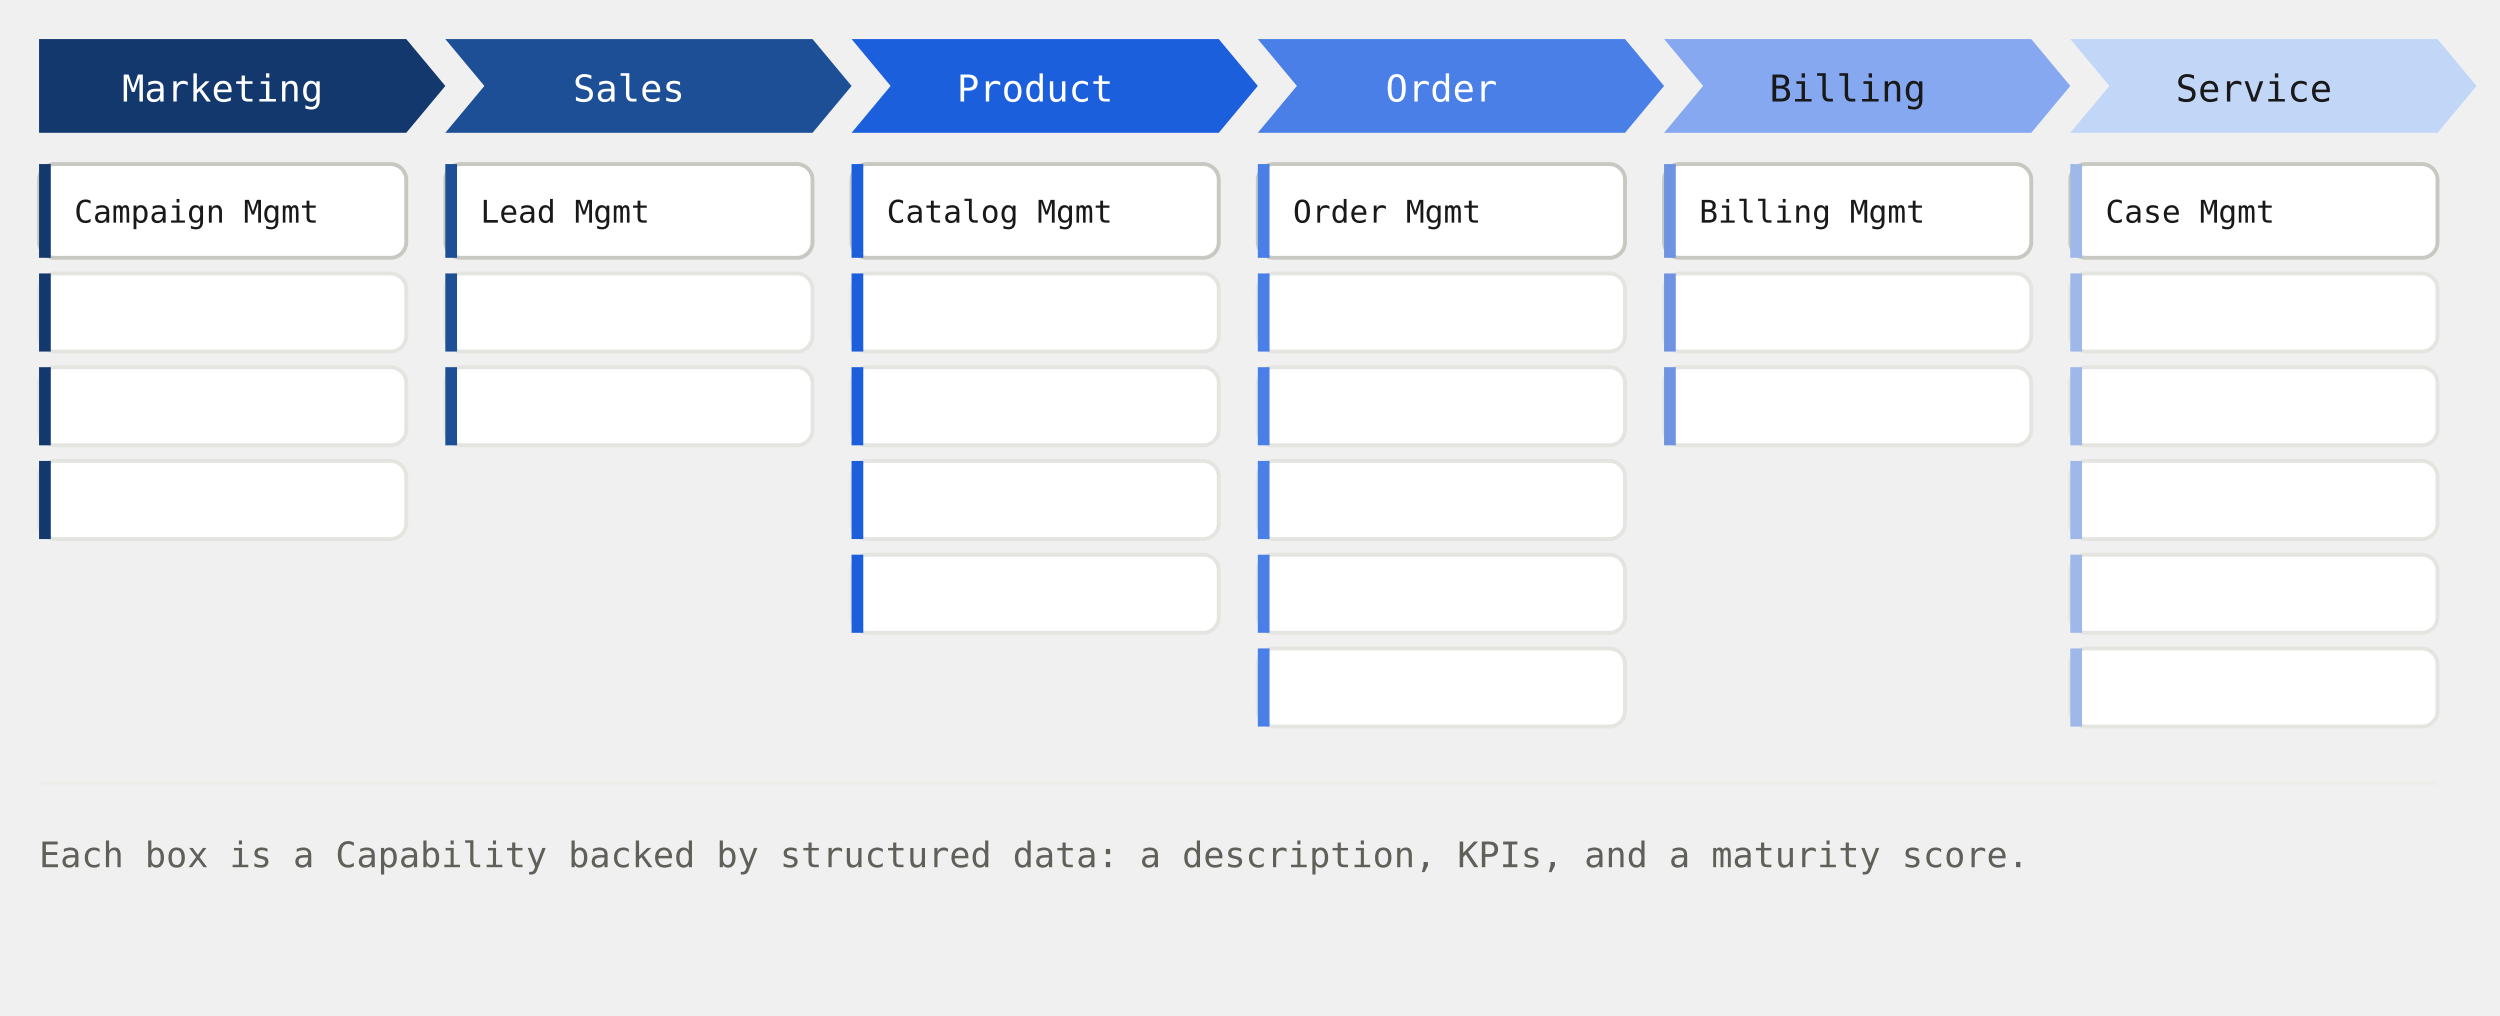
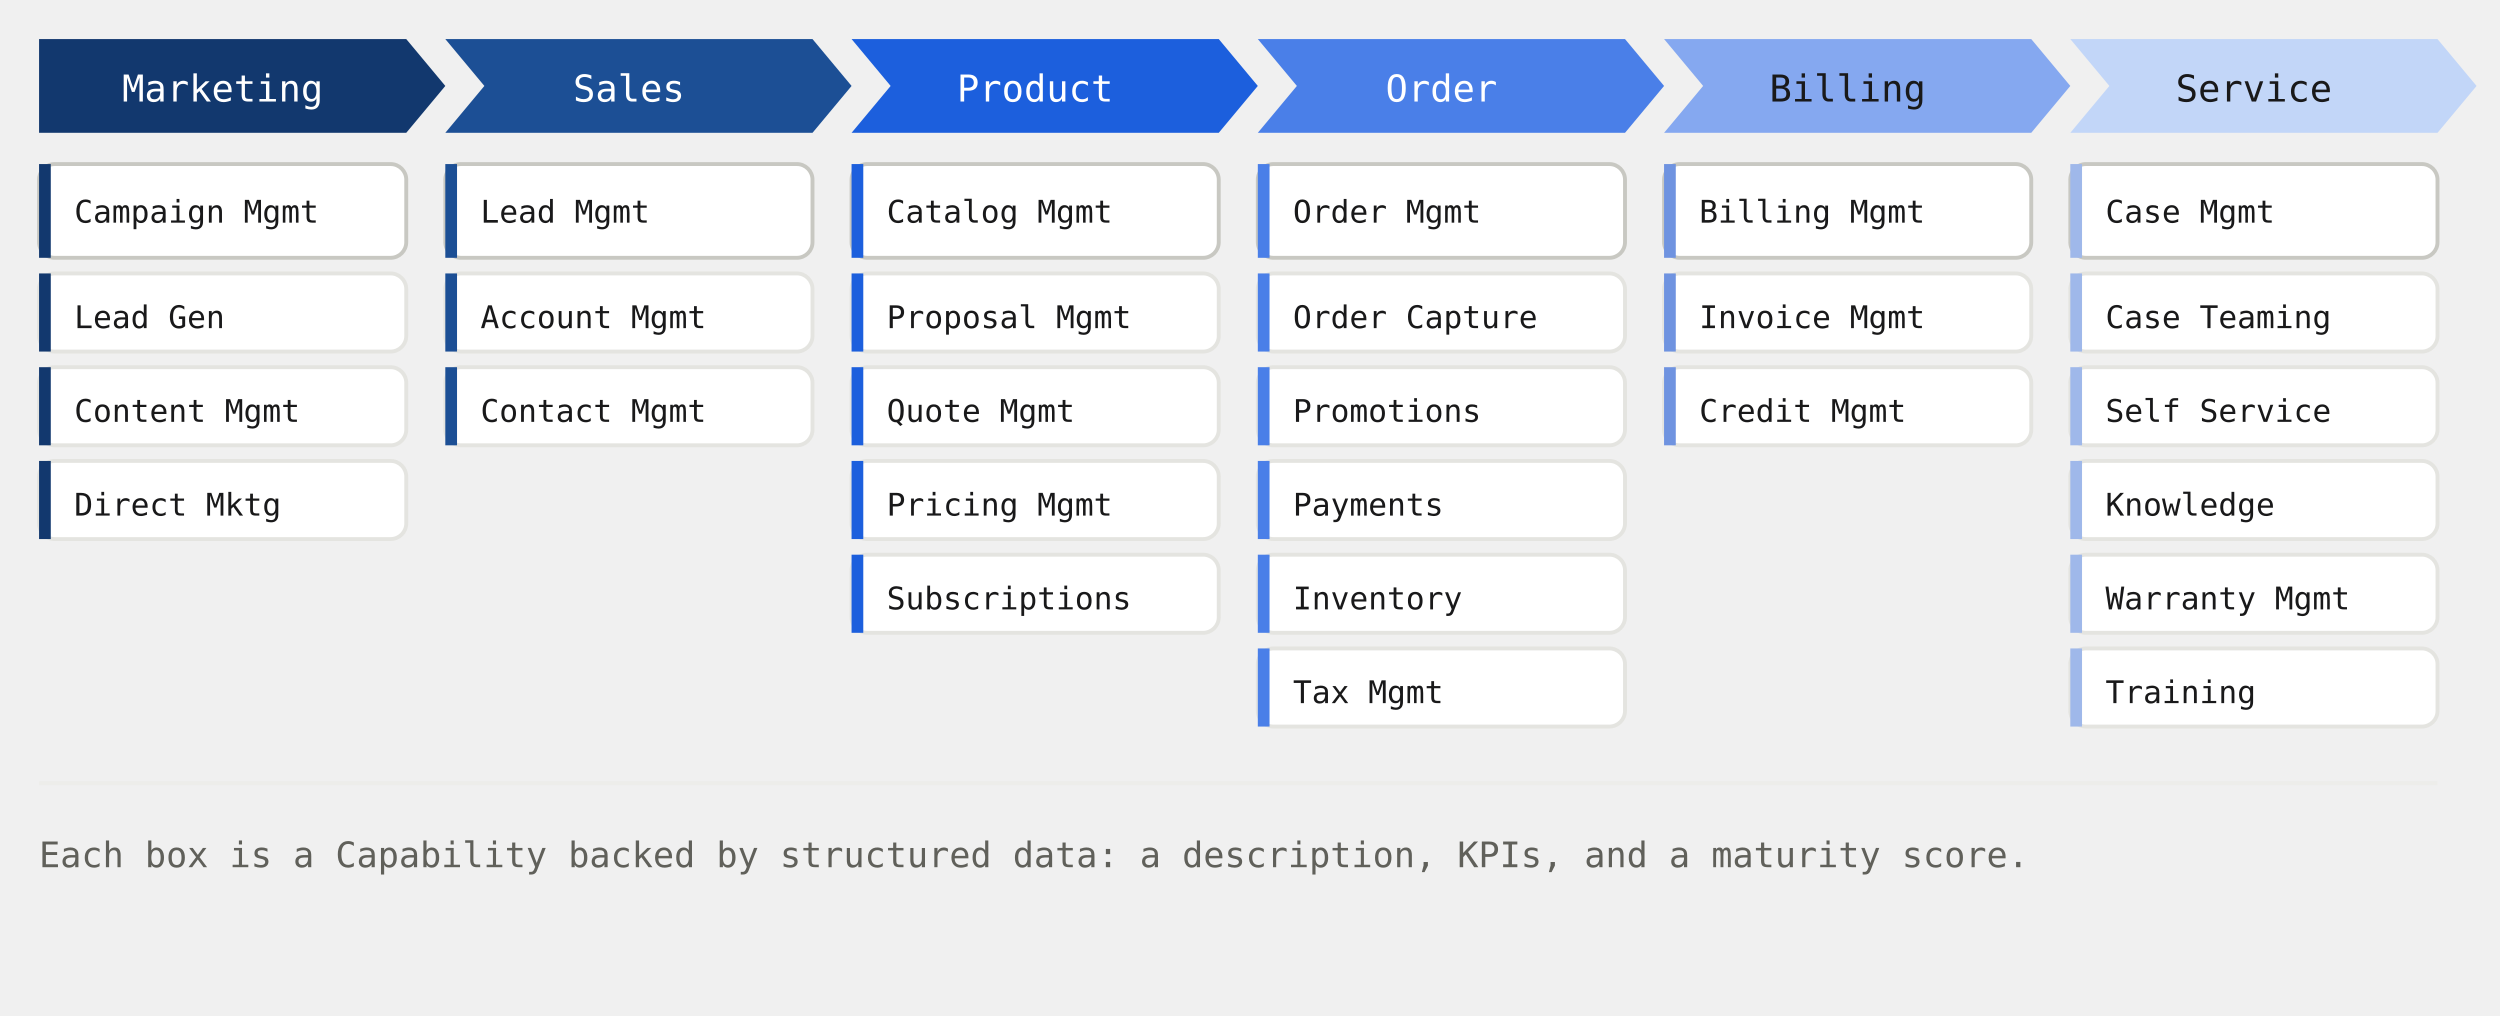
<svg xmlns="http://www.w3.org/2000/svg" viewBox="0 0 640 260">
  <polygon points="10,10 104,10 114,22 104,34 10,34" fill="#12386e" />
  <text x="57" y="26" text-anchor="middle" font-family="JetBrains Mono, monospace" font-size="9.5" fill="#fff">Marketing</text>
  <polygon points="114,10 208,10 218,22 208,34 114,34 124,22" fill="#1c4f95" />
  <text x="161" y="26" text-anchor="middle" font-family="JetBrains Mono, monospace" font-size="9.5" fill="#fff">Sales</text>
  <polygon points="218,10 312,10 322,22 312,34 218,34 228,22" fill="#1c5fdd" />
  <text x="265" y="26" text-anchor="middle" font-family="JetBrains Mono, monospace" font-size="9.5" fill="#fff">Product</text>
  <polygon points="322,10 416,10 426,22 416,34 322,34 332,22" fill="#4a7fe8" />
  <text x="369" y="26" text-anchor="middle" font-family="JetBrains Mono, monospace" font-size="9.5" fill="#fff">Order</text>
  <polygon points="426,10 520,10 530,22 520,34 426,34 436,22" fill="#85a8f0" />
  <text x="473" y="26" text-anchor="middle" font-family="JetBrains Mono, monospace" font-size="9.5" fill="#19191a">Billing</text>
  <polygon points="530,10 624,10 634,22 624,34 530,34 540,22" fill="#c2d6f8" />
  <text x="577" y="26" text-anchor="middle" font-family="JetBrains Mono, monospace" font-size="9.5" fill="#19191a">Service</text>
  <rect x="10" y="42" width="94" height="24" rx="4" fill="#fff" stroke="#c8c8c2" stroke-width="1" />
  <rect x="10" y="42" width="3" height="24" fill="#12386e" />
  <text x="19" y="57" font-family="JetBrains Mono, monospace" font-size="8" fill="#19191a">Campaign Mgmt</text>
  <rect x="10" y="70" width="94" height="20" rx="4" fill="#fff" stroke="#e4e4e0" stroke-width="1" />
  <rect x="10" y="70" width="3" height="20" fill="#12386e" />
+   <text x="19" y="84" font-family="JetBrains Mono, monospace" font-size="8" fill="#19191a">Lead Gen</text>
  <rect x="10" y="94" width="94" height="20" rx="4" fill="#fff" stroke="#e4e4e0" stroke-width="1" />
  <rect x="10" y="94" width="3" height="20" fill="#12386e" />
+   <text x="19" y="108" font-family="JetBrains Mono, monospace" font-size="8" fill="#19191a">Content Mgmt</text>
  <rect x="10" y="118" width="94" height="20" rx="4" fill="#fff" stroke="#e4e4e0" stroke-width="1" />
  <rect x="10" y="118" width="3" height="20" fill="#12386e" />
+   <text x="19" y="132" font-family="JetBrains Mono, monospace" font-size="8" fill="#19191a">Direct Mktg</text>
  <rect x="114" y="42" width="94" height="24" rx="4" fill="#fff" stroke="#c8c8c2" stroke-width="1" />
  <rect x="114" y="42" width="3" height="24" fill="#1c4f95" />
  <text x="123" y="57" font-family="JetBrains Mono, monospace" font-size="8" fill="#19191a">Lead Mgmt</text>
  <rect x="114" y="70" width="94" height="20" rx="4" fill="#fff" stroke="#e4e4e0" stroke-width="1" />
  <rect x="114" y="70" width="3" height="20" fill="#1c4f95" />
+   <text x="123" y="84" font-family="JetBrains Mono, monospace" font-size="8" fill="#19191a">Account Mgmt</text>
  <rect x="114" y="94" width="94" height="20" rx="4" fill="#fff" stroke="#e4e4e0" stroke-width="1" />
  <rect x="114" y="94" width="3" height="20" fill="#1c4f95" />
+   <text x="123" y="108" font-family="JetBrains Mono, monospace" font-size="8" fill="#19191a">Contact Mgmt</text>
  <rect x="218" y="42" width="94" height="24" rx="4" fill="#fff" stroke="#c8c8c2" stroke-width="1" />
  <rect x="218" y="42" width="3" height="24" fill="#1c5fdd" />
  <text x="227" y="57" font-family="JetBrains Mono, monospace" font-size="8" fill="#19191a">Catalog Mgmt</text>
  <rect x="218" y="70" width="94" height="20" rx="4" fill="#fff" stroke="#e4e4e0" stroke-width="1" />
  <rect x="218" y="70" width="3" height="20" fill="#1c5fdd" />
+   <text x="227" y="84" font-family="JetBrains Mono, monospace" font-size="8" fill="#19191a">Proposal Mgmt</text>
  <rect x="218" y="94" width="94" height="20" rx="4" fill="#fff" stroke="#e4e4e0" stroke-width="1" />
  <rect x="218" y="94" width="3" height="20" fill="#1c5fdd" />
+   <text x="227" y="108" font-family="JetBrains Mono, monospace" font-size="8" fill="#19191a">Quote Mgmt</text>
  <rect x="218" y="118" width="94" height="20" rx="4" fill="#fff" stroke="#e4e4e0" stroke-width="1" />
  <rect x="218" y="118" width="3" height="20" fill="#1c5fdd" />
+   <text x="227" y="132" font-family="JetBrains Mono, monospace" font-size="8" fill="#19191a">Pricing Mgmt</text>
  <rect x="218" y="142" width="94" height="20" rx="4" fill="#fff" stroke="#e4e4e0" stroke-width="1" />
  <rect x="218" y="142" width="3" height="20" fill="#1c5fdd" />
+   <text x="227" y="156" font-family="JetBrains Mono, monospace" font-size="8" fill="#19191a">Subscriptions</text>
  <rect x="322" y="42" width="94" height="24" rx="4" fill="#fff" stroke="#c8c8c2" stroke-width="1" />
  <rect x="322" y="42" width="3" height="24" fill="#4a7fe8" />
  <text x="331" y="57" font-family="JetBrains Mono, monospace" font-size="8" fill="#19191a">Order Mgmt</text>
  <rect x="322" y="70" width="94" height="20" rx="4" fill="#fff" stroke="#e4e4e0" stroke-width="1" />
  <rect x="322" y="70" width="3" height="20" fill="#4a7fe8" />
+   <text x="331" y="84" font-family="JetBrains Mono, monospace" font-size="8" fill="#19191a">Order Capture</text>
  <rect x="322" y="94" width="94" height="20" rx="4" fill="#fff" stroke="#e4e4e0" stroke-width="1" />
  <rect x="322" y="94" width="3" height="20" fill="#4a7fe8" />
+   <text x="331" y="108" font-family="JetBrains Mono, monospace" font-size="8" fill="#19191a">Promotions</text>
  <rect x="322" y="118" width="94" height="20" rx="4" fill="#fff" stroke="#e4e4e0" stroke-width="1" />
  <rect x="322" y="118" width="3" height="20" fill="#4a7fe8" />
+   <text x="331" y="132" font-family="JetBrains Mono, monospace" font-size="8" fill="#19191a">Payments</text>
  <rect x="322" y="142" width="94" height="20" rx="4" fill="#fff" stroke="#e4e4e0" stroke-width="1" />
  <rect x="322" y="142" width="3" height="20" fill="#4a7fe8" />
+   <text x="331" y="156" font-family="JetBrains Mono, monospace" font-size="8" fill="#19191a">Inventory</text>
  <rect x="322" y="166" width="94" height="20" rx="4" fill="#fff" stroke="#e4e4e0" stroke-width="1" />
  <rect x="322" y="166" width="3" height="20" fill="#4a7fe8" />
+   <text x="331" y="180" font-family="JetBrains Mono, monospace" font-size="8" fill="#19191a">Tax Mgmt</text>
  <rect x="426" y="42" width="94" height="24" rx="4" fill="#fff" stroke="#c8c8c2" stroke-width="1" />
  <rect x="426" y="42" width="3" height="24" fill="#6f93e0" />
  <text x="435" y="57" font-family="JetBrains Mono, monospace" font-size="8" fill="#19191a">Billing Mgmt</text>
  <rect x="426" y="70" width="94" height="20" rx="4" fill="#fff" stroke="#e4e4e0" stroke-width="1" />
  <rect x="426" y="70" width="3" height="20" fill="#6f93e0" />
+   <text x="435" y="84" font-family="JetBrains Mono, monospace" font-size="8" fill="#19191a">Invoice Mgmt</text>
  <rect x="426" y="94" width="94" height="20" rx="4" fill="#fff" stroke="#e4e4e0" stroke-width="1" />
  <rect x="426" y="94" width="3" height="20" fill="#6f93e0" />
+   <text x="435" y="108" font-family="JetBrains Mono, monospace" font-size="8" fill="#19191a">Credit Mgmt</text>
  <rect x="530" y="42" width="94" height="24" rx="4" fill="#fff" stroke="#c8c8c2" stroke-width="1" />
  <rect x="530" y="42" width="3" height="24" fill="#9fb8ea" />
  <text x="539" y="57" font-family="JetBrains Mono, monospace" font-size="8" fill="#19191a">Case Mgmt</text>
  <rect x="530" y="70" width="94" height="20" rx="4" fill="#fff" stroke="#e4e4e0" stroke-width="1" />
  <rect x="530" y="70" width="3" height="20" fill="#9fb8ea" />
+   <text x="539" y="84" font-family="JetBrains Mono, monospace" font-size="8" fill="#19191a">Case Teaming</text>
  <rect x="530" y="94" width="94" height="20" rx="4" fill="#fff" stroke="#e4e4e0" stroke-width="1" />
  <rect x="530" y="94" width="3" height="20" fill="#9fb8ea" />
+   <text x="539" y="108" font-family="JetBrains Mono, monospace" font-size="8" fill="#19191a">Self Service</text>
  <rect x="530" y="118" width="94" height="20" rx="4" fill="#fff" stroke="#e4e4e0" stroke-width="1" />
  <rect x="530" y="118" width="3" height="20" fill="#9fb8ea" />
+   <text x="539" y="132" font-family="JetBrains Mono, monospace" font-size="8" fill="#19191a">Knowledge</text>
  <rect x="530" y="142" width="94" height="20" rx="4" fill="#fff" stroke="#e4e4e0" stroke-width="1" />
  <rect x="530" y="142" width="3" height="20" fill="#9fb8ea" />
+   <text x="539" y="156" font-family="JetBrains Mono, monospace" font-size="8" fill="#19191a">Warranty Mgmt</text>
  <rect x="530" y="166" width="94" height="20" rx="4" fill="#fff" stroke="#e4e4e0" stroke-width="1" />
  <rect x="530" y="166" width="3" height="20" fill="#9fb8ea" />
+   <text x="539" y="180" font-family="JetBrains Mono, monospace" font-size="8" fill="#19191a">Training</text>
  <rect x="10" y="200" width="614" height="1" fill="#ededea" />
  <text x="10" y="222" font-family="JetBrains Mono, monospace" font-size="9" fill="#60605a">Each box is a Capability backed by structured data: a description, KPIs, and a maturity score.</text>
</svg>
